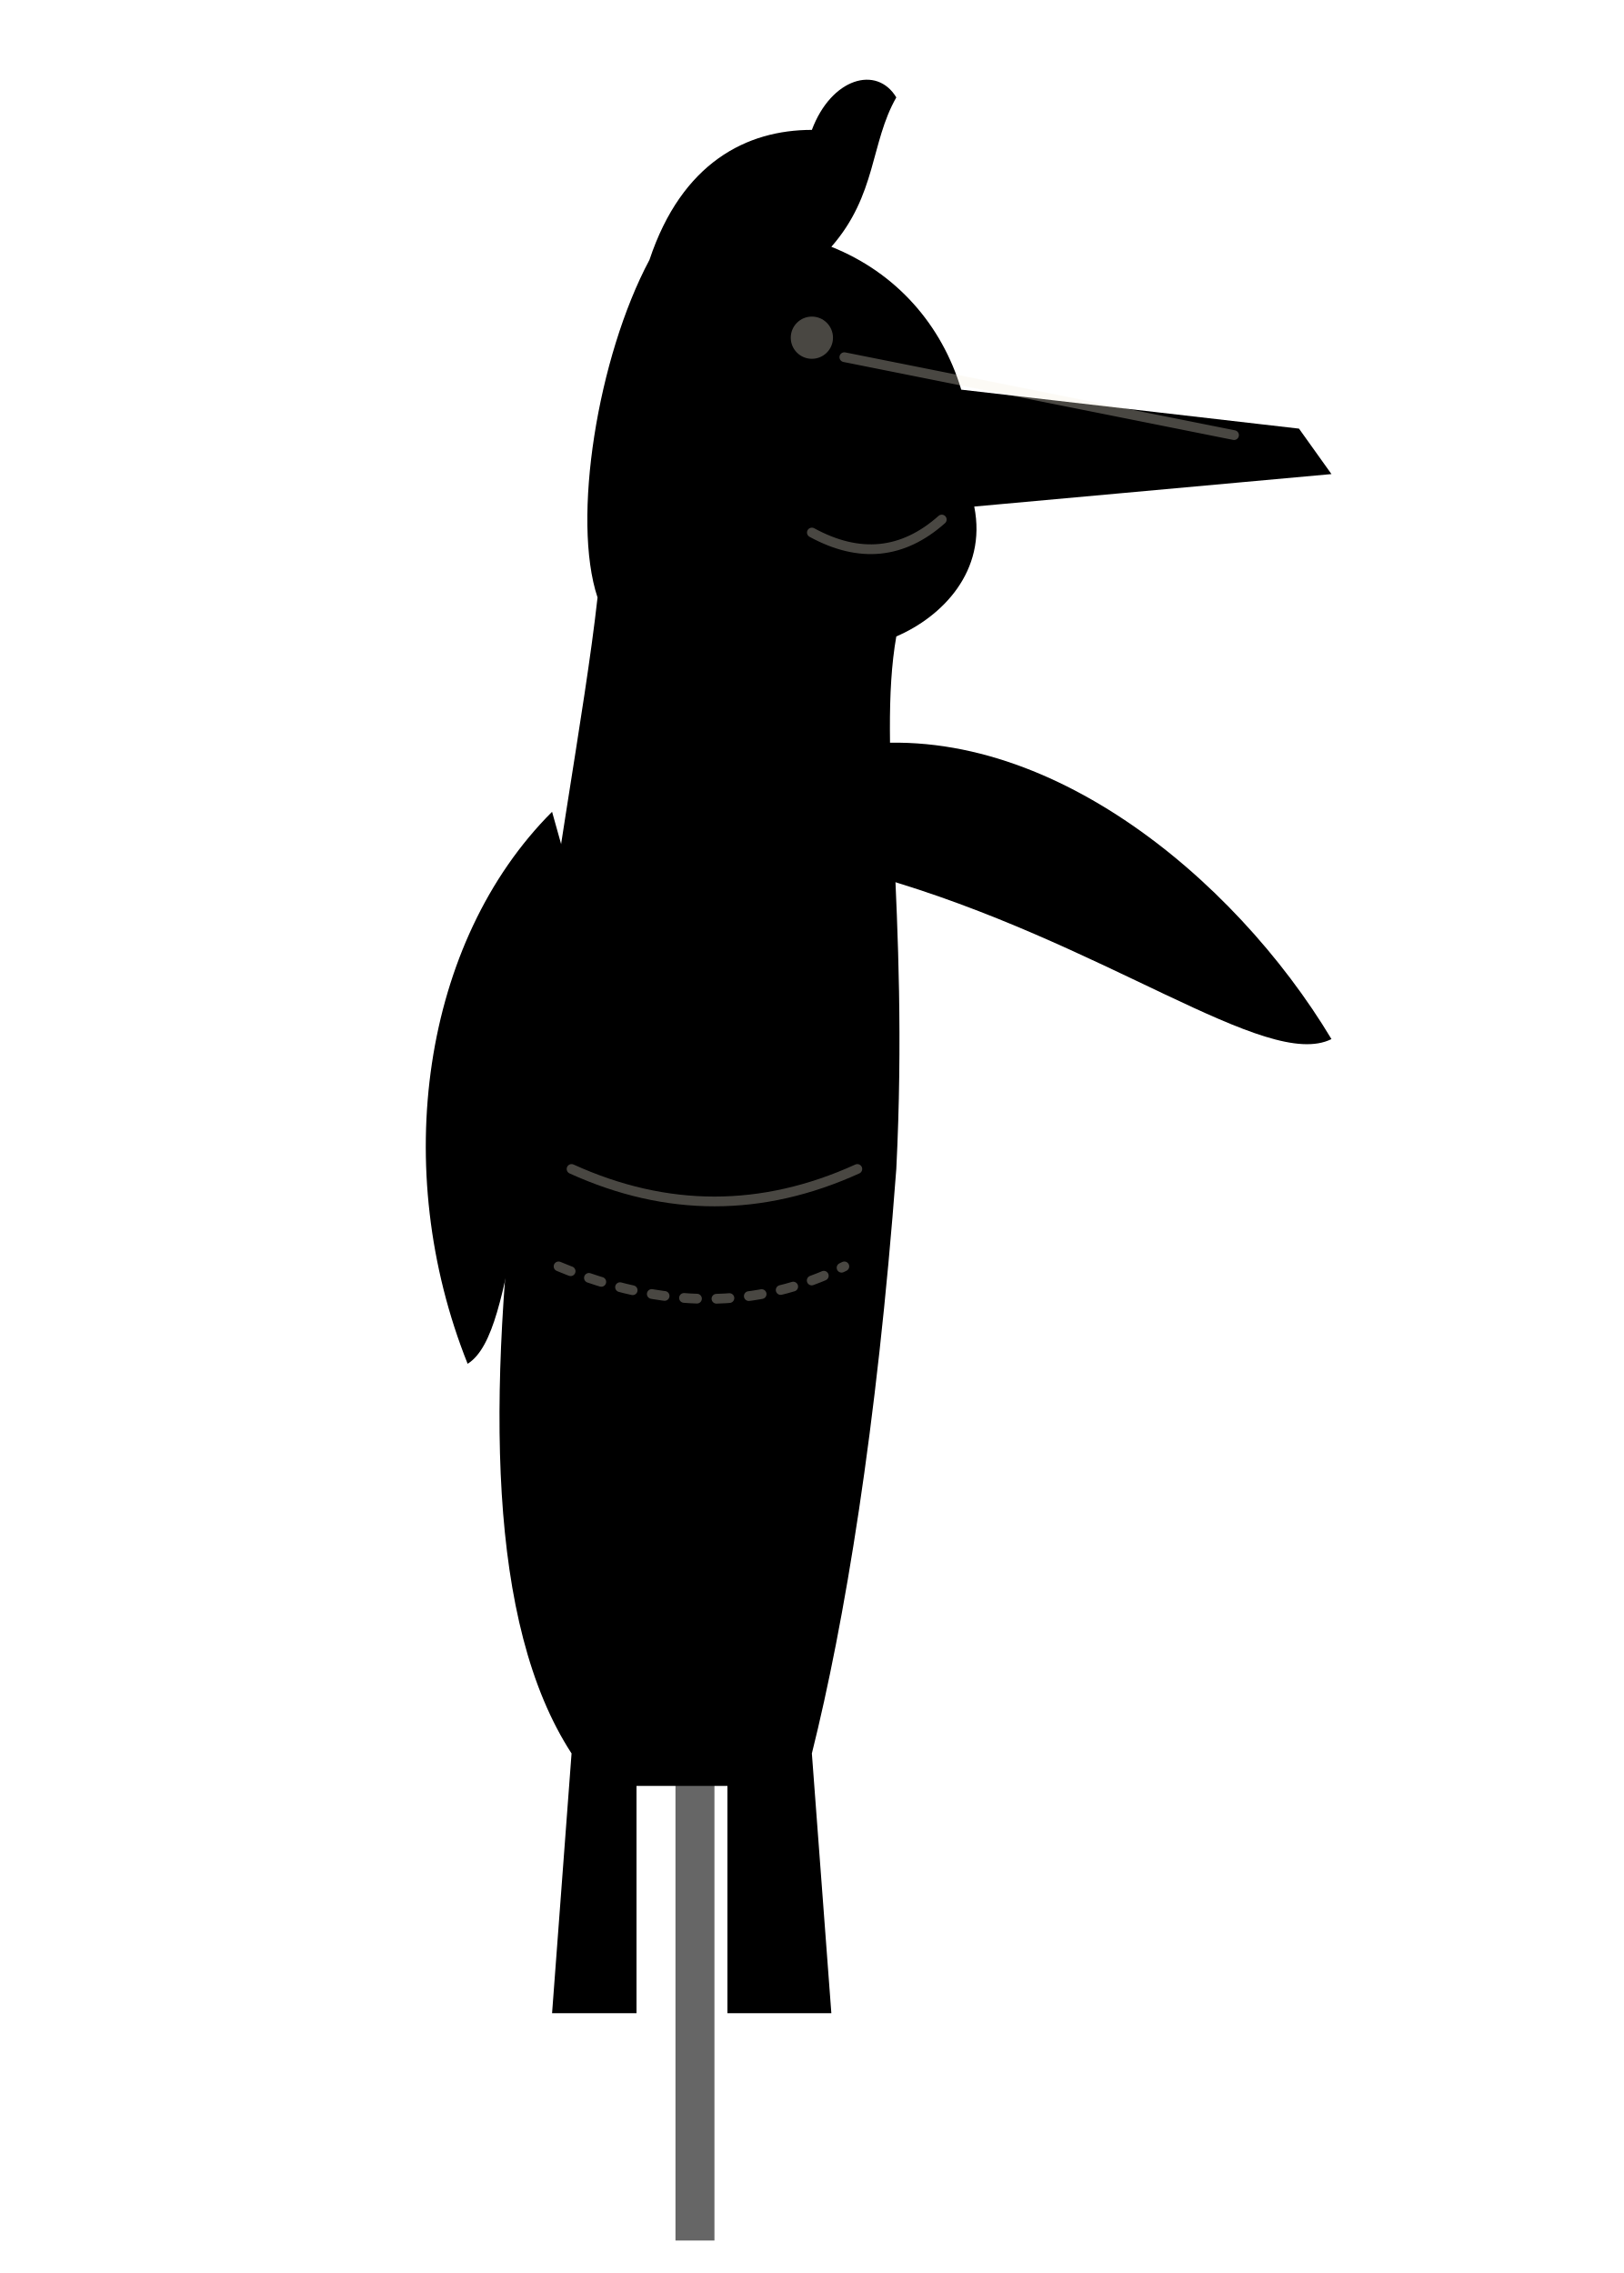
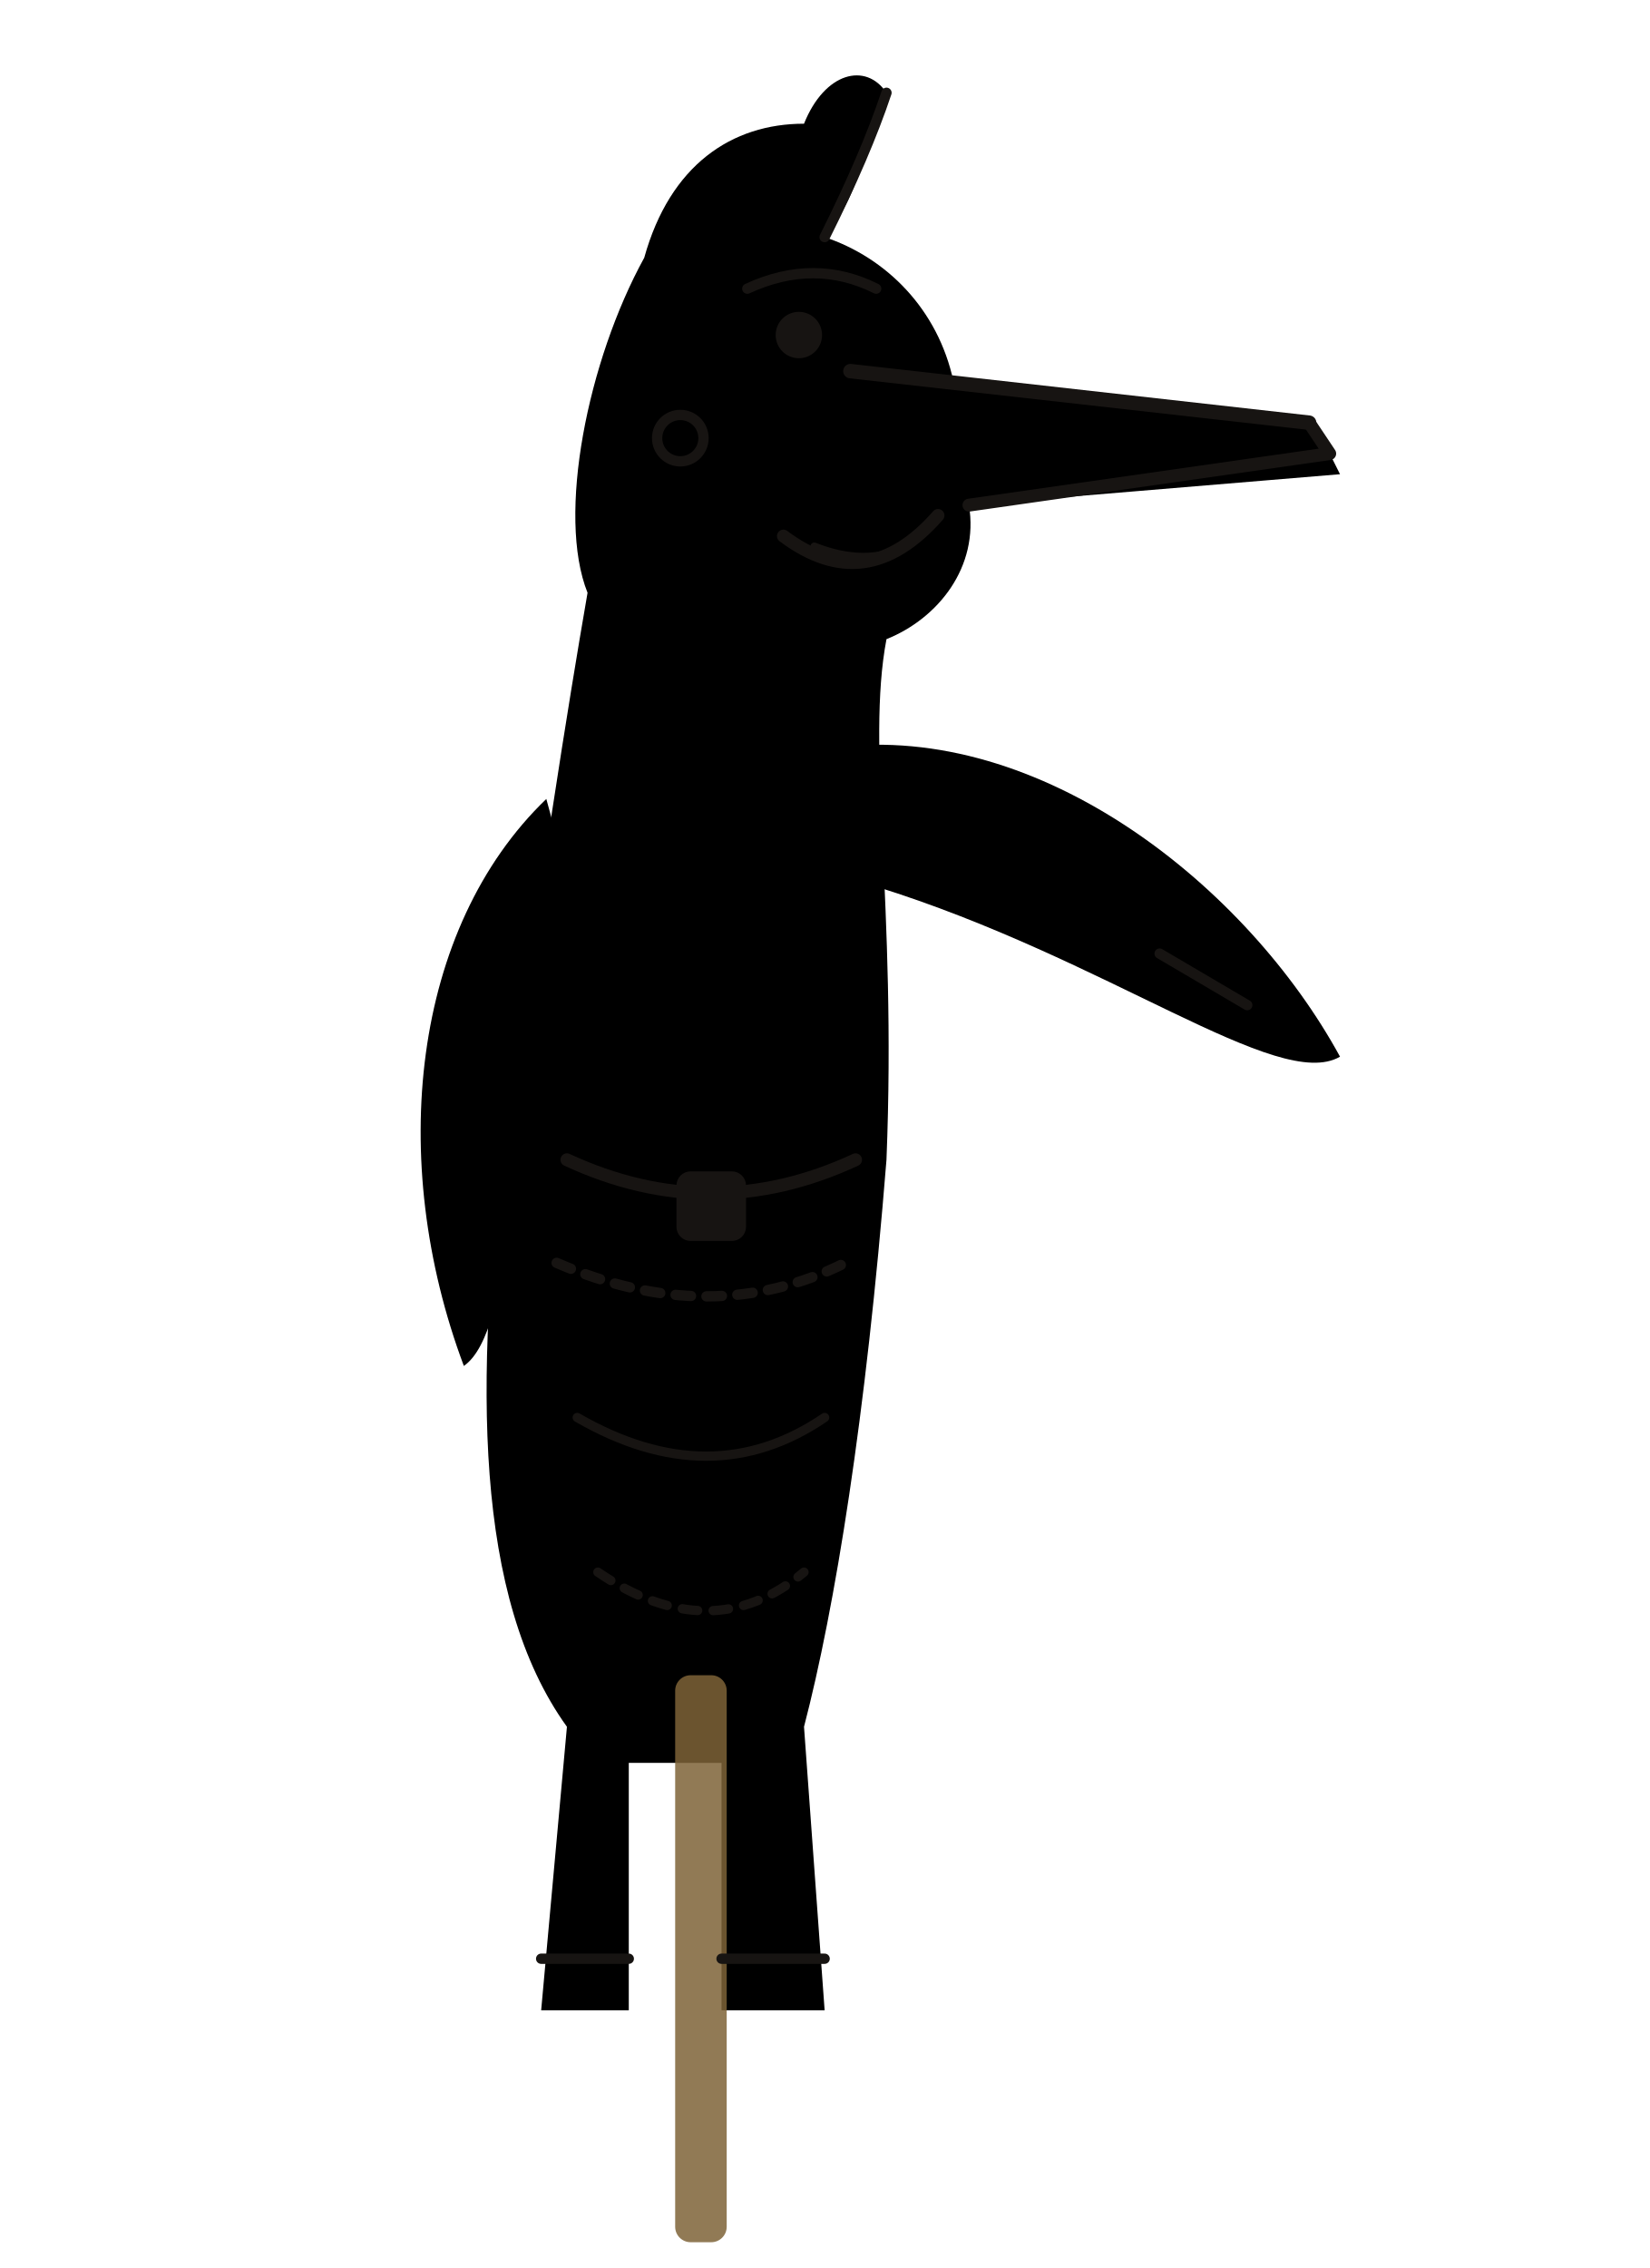
- <svg xmlns="http://www.w3.org/2000/svg" viewBox="0 0 250 350" fill="currentColor">
-   <path d="M100,40             C105,25 115,20 125,20             C128,12 135,10 138,15             C134,22 135,30 128,38             C138,42 145,50 148,60             L200,66 L205,73 L150,78             C152,88 145,95 138,98             C135,115 140,140 138,180             C135,220 130,250 125,270             L128,310 L112,310 L112,275             L98,275 L98,310 L85,310 L88,270             C75,250 75,215 80,175             C85,135 90,110 92,92             C88,80 92,55 100,40 Z" />
-   <path d="M130,115 C160,110 190,135 205,160 C195,165 170,145 135,135 Z" />
-   <path d="M85,125 C65,145 60,180 72,210 C80,205 78,175 92,150 Z" />
-   <path d="M104,260 L104,345 L110,345 L110,260 Z" opacity="0.6" />
-   <g fill="none" stroke="#F5EEDF" stroke-width="1.5" opacity="0.3" stroke-linecap="round">
-     <path d="M130,55 L190,67" />
-     <circle cx="125" cy="52" r="2.5" fill="#F5EEDF" />
-     <path d="M125,82 Q136,88 145,80" />
-     <path d="M88,180 Q110,190 132,180" />
-     <path d="M86,195 Q110,205 130,195" stroke-dasharray="2 3" />
+ <svg xmlns="http://www.w3.org/2000/svg" viewBox="0 0 320 440" fill="none">
+   <path d="M125,50             C130,32 142,24 156,24             C160,14 168,12 172,18             C168,26 168,36 160,46             C172,50 182,60 185,74             L255,82 L260,92 L188,98             C190,110 182,120 172,124             C168,145 174,175 172,225             C168,275 162,312 156,335             L160,390 L140,390 L140,342             L122,342 L122,390 L105,390 L110,335             C92,310 92,268 98,220             C105,170 110,138 114,115             C108,100 114,70 125,50 Z" fill="currentColor" />
+   <path d="M162,145 C202,140 242,172 260,205 C248,212 215,186 170,172 Z" fill="currentColor" />
+   <path d="M106,155 C80,180 75,225 90,265 C100,258 98,220 115,188 Z" fill="currentColor" />
+   <rect x="131" y="325" width="10" height="110" rx="3" fill="#7E6337" opacity="0.85" />
+   <g stroke="#171412" stroke-width="2.2" stroke-linecap="round" stroke-linejoin="round" fill="none">
+     <path d="M165,72 L254,82" stroke-width="2.8" />
+     <path d="M254,82 L258,88 L188,98" stroke-width="2.5" />
+     <circle cx="155" cy="65" r="3.5" stroke-width="2" fill="#171412" />
+     <path d="M145,56 Q158,50 170,56" stroke-width="2" />
+     <path d="M152,104 Q168,116 182,100" stroke-width="2.5" />
+     <path d="M158,106 Q168,110 176,106" stroke-width="1.5" />
+     <circle cx="132" cy="85" r="4.5" stroke-width="2" />
+     <path d="M160,46 Q168,30 172,18" stroke-width="2" />
+     <path d="M110,225 Q138,238 166,225" stroke-width="2.5" />
+     <path d="M108,245 Q138,258 164,245" stroke-width="2" stroke-dasharray="3 3" />
+     <rect x="132" y="228" width="12" height="12" rx="2" fill="#171412" stroke-width="1.5" />
+     <path d="M112,275 Q138,290 160,275" stroke-width="1.8" />
+     <path d="M116,305 Q138,320 156,305" stroke-width="1.8" stroke-dasharray="3 3" />
+     <line x1="225" y1="185" x2="242" y2="195" stroke-width="2" />
+     <line x1="140" y1="380" x2="160" y2="380" stroke-width="2" />
+     <line x1="105" y1="380" x2="122" y2="380" stroke-width="2" />
  </g>
</svg>
